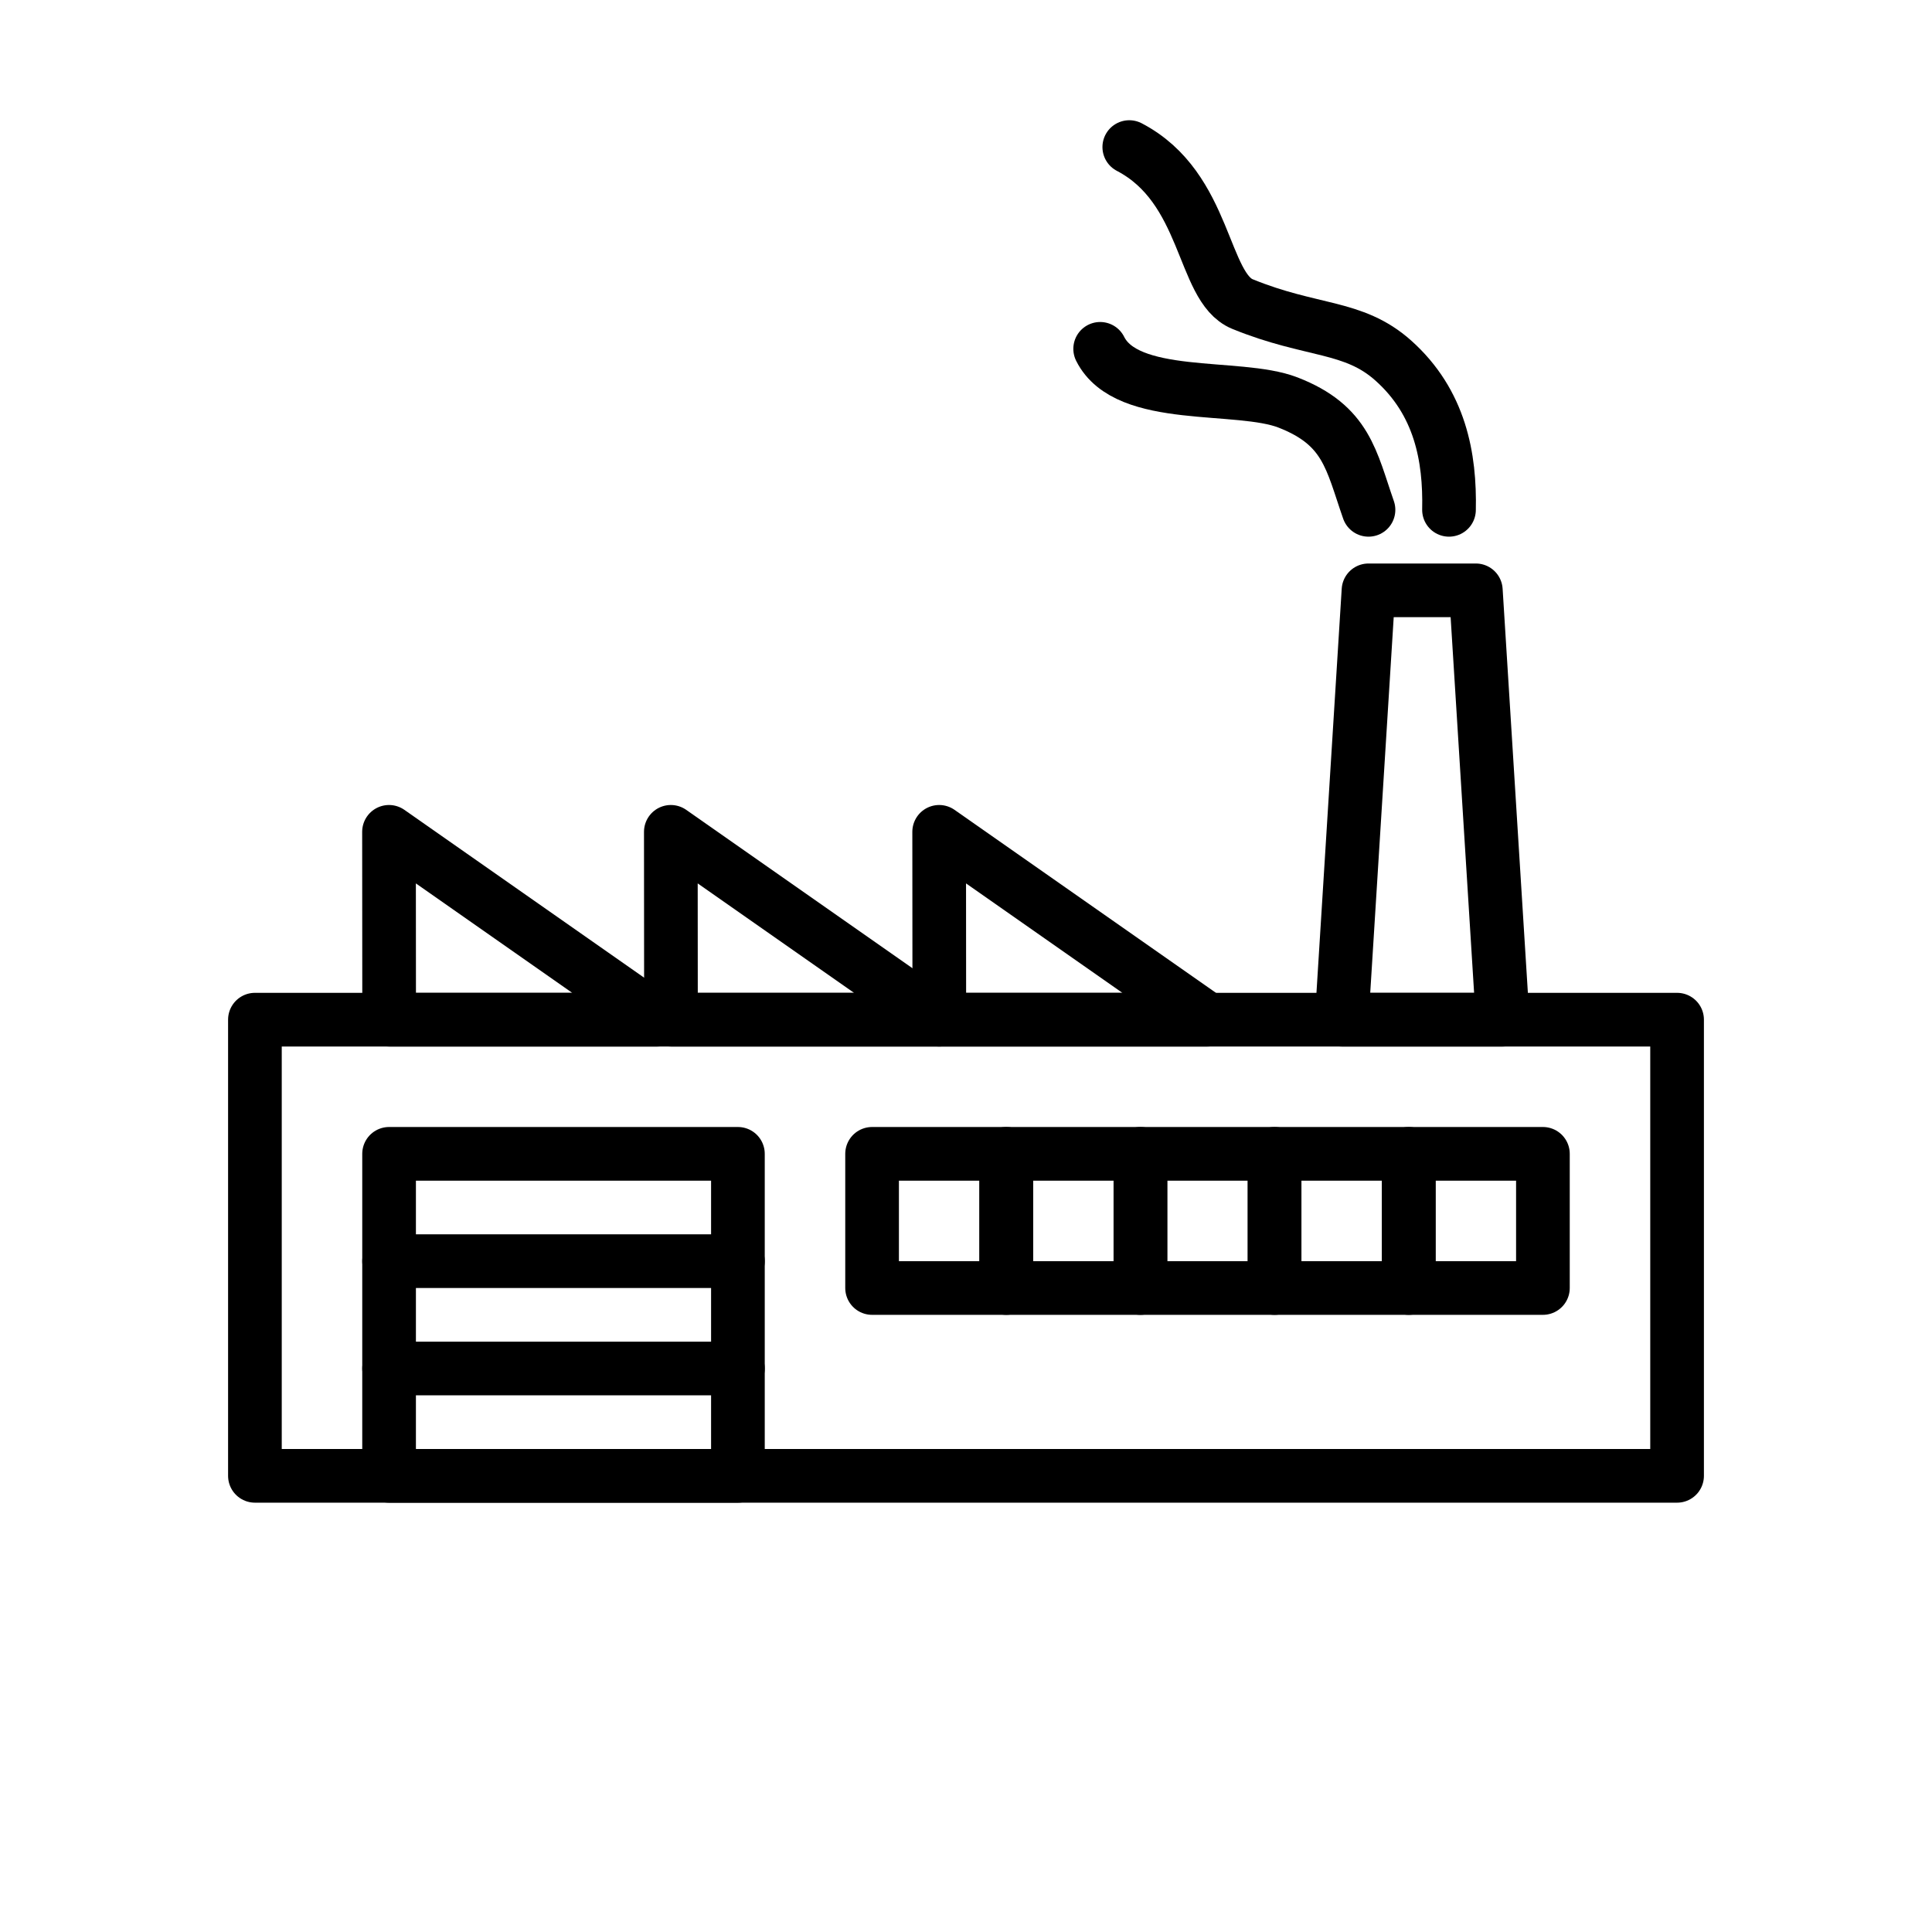
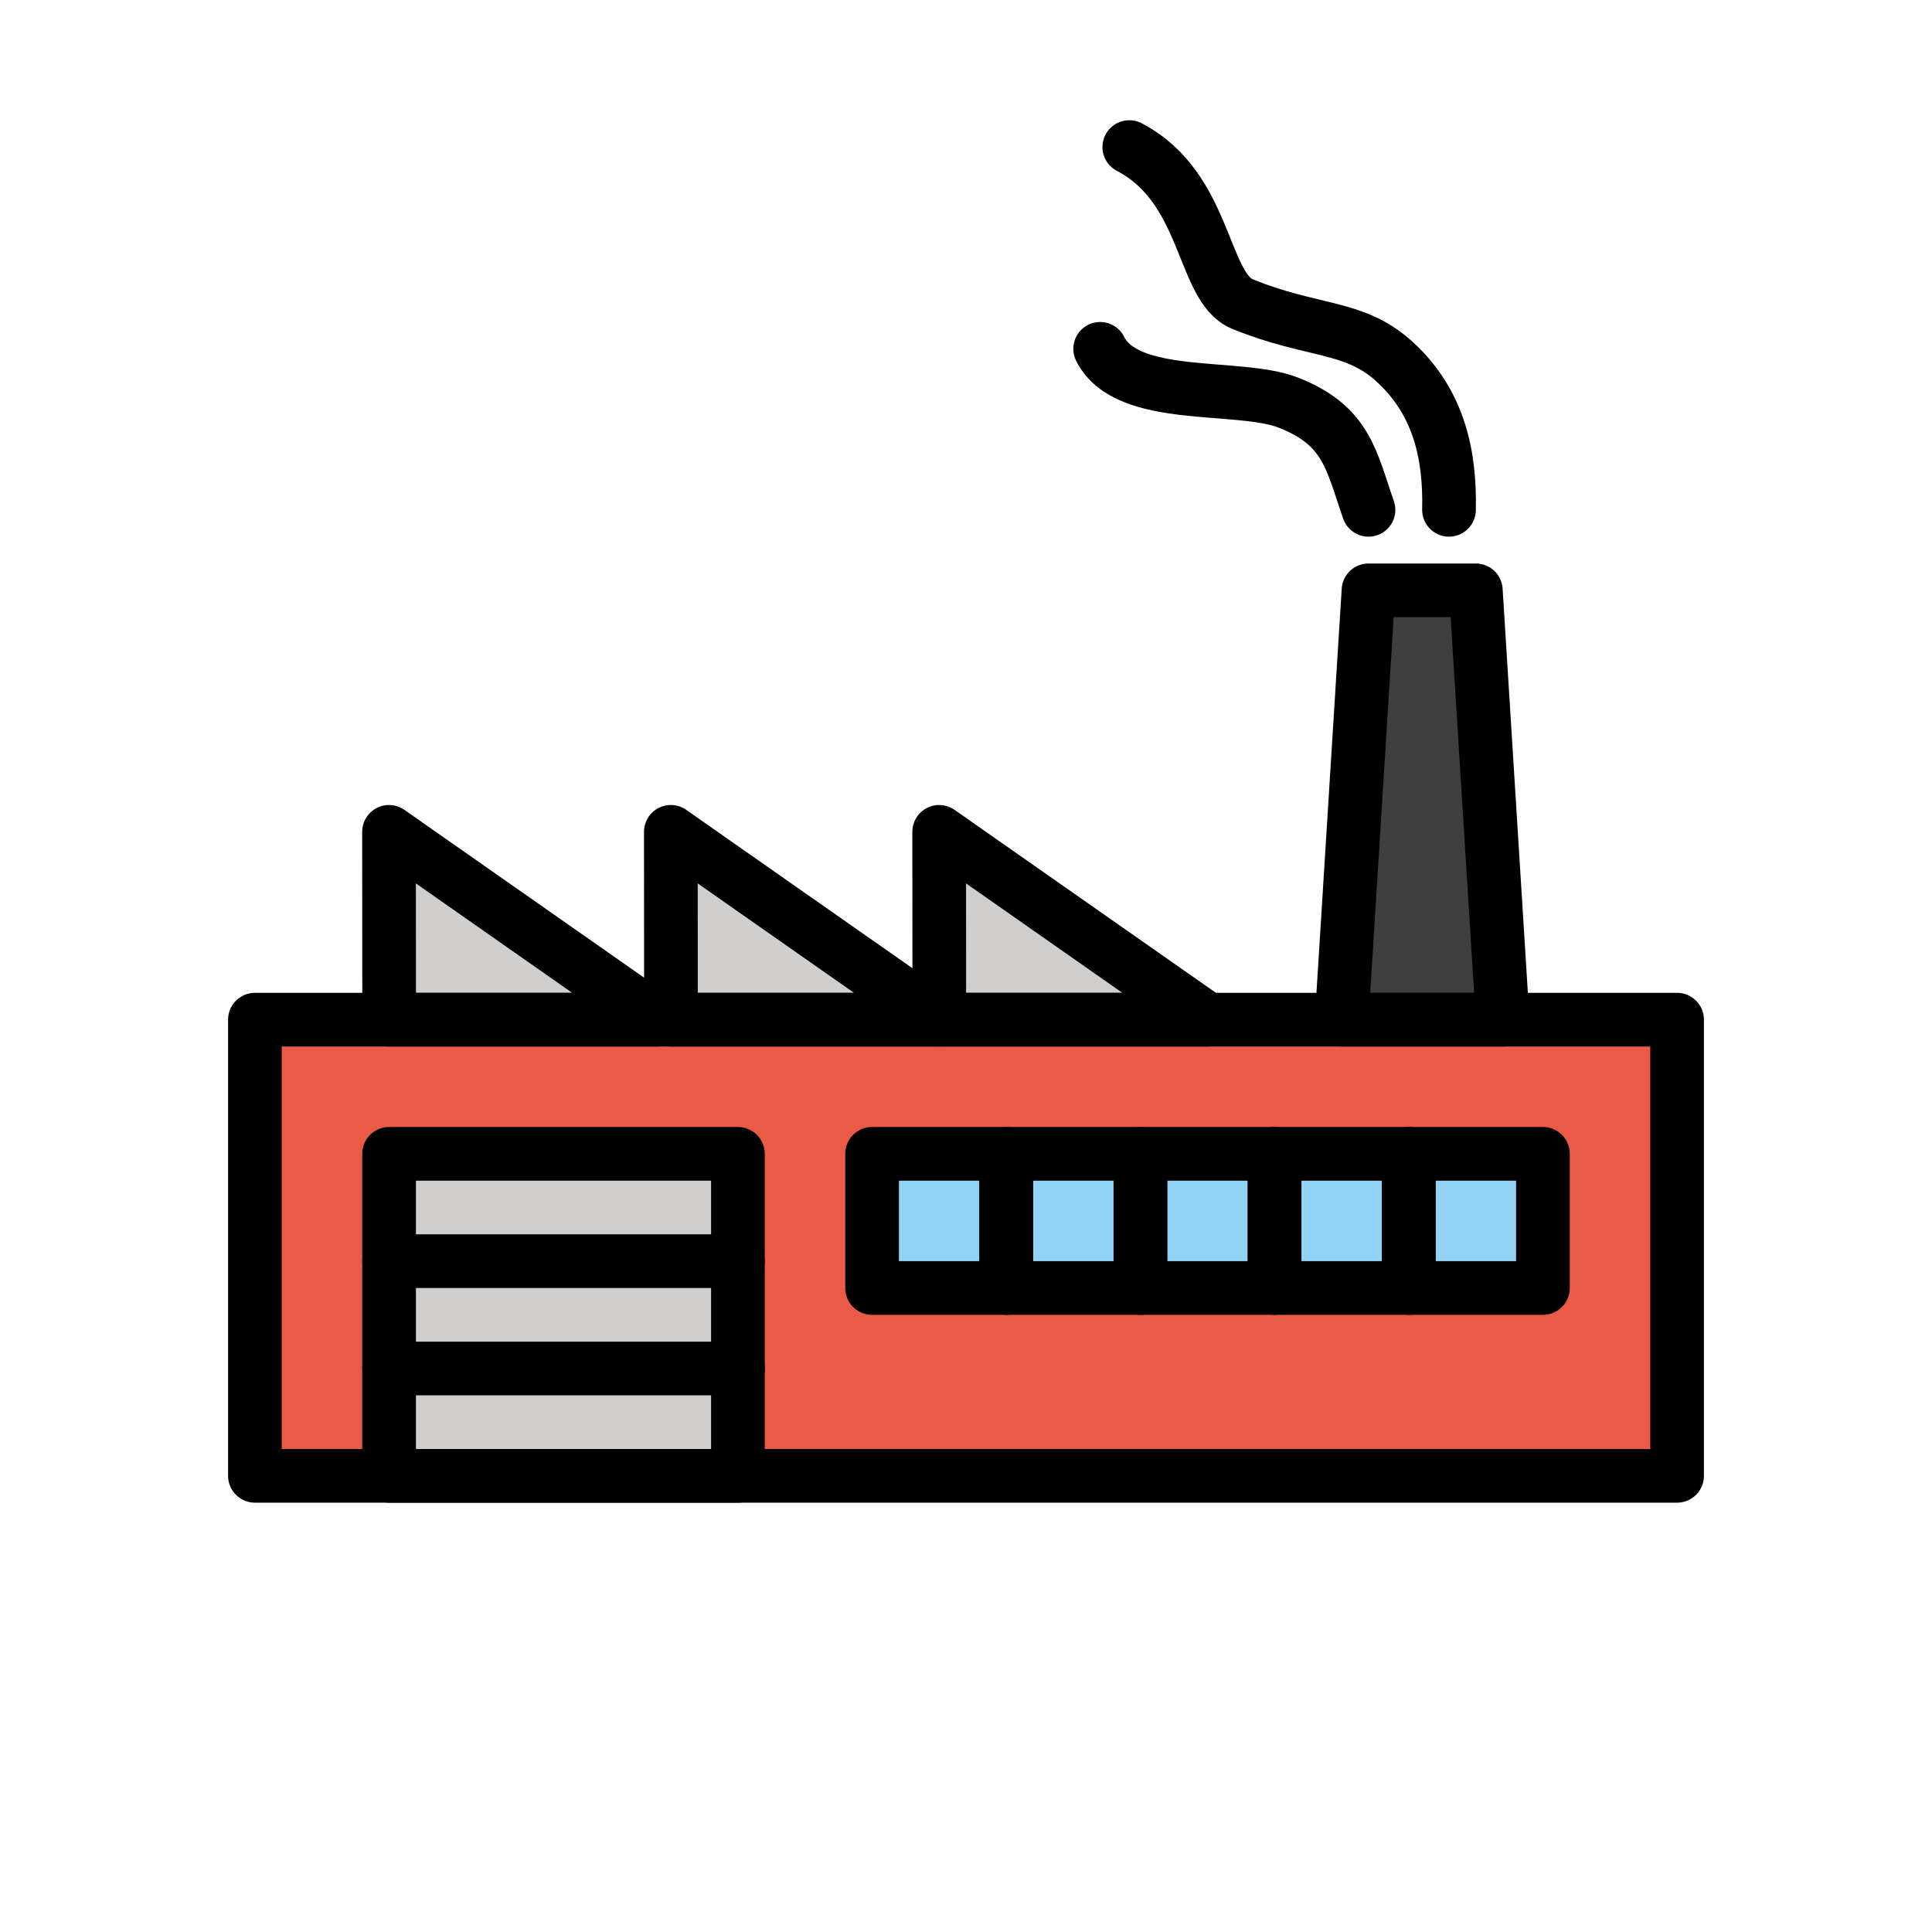
<svg xmlns="http://www.w3.org/2000/svg" id="emoji" viewBox="0 0 72 72">
+   <g id="color">
+     <rect x="9.5" y="38" width="53" height="17" fill="#EA5A47" stroke="none" stroke-linecap="round" stroke-linejoin="round" stroke-miterlimit="10" stroke-width="2" />
+     <rect x="14.5" y="43" width="13" height="12" fill="#D0CFCE" stroke="none" stroke-linecap="round" stroke-linejoin="round" stroke-miterlimit="10" stroke-width="2" />
+     <rect x="32.5" y="43" width="5" height="5" fill="#92D3F5" stroke="none" stroke-linecap="round" stroke-linejoin="round" stroke-miterlimit="10" stroke-width="2" />
+     <rect x="37.5" y="43" width="5" height="5" fill="#92D3F5" stroke="none" stroke-linecap="round" stroke-linejoin="round" stroke-miterlimit="10" stroke-width="2" />
+     <rect x="42.5" y="43" width="5" height="5" fill="#92D3F5" stroke="none" stroke-linecap="round" stroke-linejoin="round" stroke-miterlimit="10" stroke-width="2" />
+     <rect x="47.5" y="43" width="5" height="5" fill="#92D3F5" stroke="none" stroke-linecap="round" stroke-linejoin="round" stroke-miterlimit="10" stroke-width="2" />
+     <rect x="52.5" y="43" width="5" height="5" fill="#92D3F5" stroke="none" stroke-linecap="round" stroke-linejoin="round" stroke-miterlimit="10" stroke-width="2" />
+     <polygon fill="#3F3F3F" stroke="none" stroke-linecap="round" stroke-linejoin="round" stroke-miterlimit="10" stroke-width="2" points="56,38 50,38 51,22 55,22" />
+     <polygon fill="#D0CFCE" stroke="none" stroke-linecap="round" stroke-linejoin="round" stroke-miterlimit="10" stroke-width="2" points="14.497,31 14.502,38 24.497,38" />
+     <polygon fill="#D0CFCE" stroke="none" stroke-linecap="round" stroke-linejoin="round" stroke-miterlimit="10" stroke-width="2" points="25,31 25.005,38 35,38" />
+     <polygon fill="#D0CFCE" stroke="none" stroke-linecap="round" stroke-linejoin="round" stroke-miterlimit="10" stroke-width="2" points="35,31 35.005,38 45,38" />
+   </g>
+   <g id="hair" />
+   <g id="skin" />
+   <g id="skin-shadow" />
  <g id="line">
    <rect x="9.5" y="38" width="53" height="17" fill="none" stroke="#000000" stroke-linecap="round" stroke-linejoin="round" stroke-miterlimit="10" stroke-width="2" />
    <rect x="14.5" y="43" width="13" height="12" fill="none" stroke="#000000" stroke-linecap="round" stroke-linejoin="round" stroke-miterlimit="10" stroke-width="2" />
    <line x1="14.5" x2="27.5" y1="47" y2="47" fill="none" stroke="#000000" stroke-linecap="round" stroke-linejoin="round" stroke-miterlimit="10" stroke-width="2" />
    <line x1="14.5" x2="27.5" y1="51" y2="51" fill="none" stroke="#000000" stroke-linecap="round" stroke-linejoin="round" stroke-miterlimit="10" stroke-width="2" />
    <rect x="32.5" y="43" width="5" height="5" fill="none" stroke="#000000" stroke-linecap="round" stroke-linejoin="round" stroke-miterlimit="10" stroke-width="2" />
    <rect x="37.5" y="43" width="5" height="5" fill="none" stroke="#000000" stroke-linecap="round" stroke-linejoin="round" stroke-miterlimit="10" stroke-width="2" />
    <rect x="42.5" y="43" width="5" height="5" fill="none" stroke="#000000" stroke-linecap="round" stroke-linejoin="round" stroke-miterlimit="10" stroke-width="2" />
    <rect x="47.5" y="43" width="5" height="5" fill="none" stroke="#000000" stroke-linecap="round" stroke-linejoin="round" stroke-miterlimit="10" stroke-width="2" />
    <rect x="52.5" y="43" width="5" height="5" fill="none" stroke="#000000" stroke-linecap="round" stroke-linejoin="round" stroke-miterlimit="10" stroke-width="2" />
    <polygon fill="none" stroke="#000000" stroke-linecap="round" stroke-linejoin="round" stroke-miterlimit="10" stroke-width="2" points="56,38 50,38 51,22 55,22" />
    <polygon fill="none" stroke="#000000" stroke-linecap="round" stroke-linejoin="round" stroke-miterlimit="10" stroke-width="2" points="14.497,31 14.502,38 24.497,38" />
    <polygon fill="none" stroke="#000000" stroke-linecap="round" stroke-linejoin="round" stroke-miterlimit="10" stroke-width="2" points="25,31 25.005,38 35,38" />
    <polygon fill="none" stroke="#000000" stroke-linecap="round" stroke-linejoin="round" stroke-miterlimit="10" stroke-width="2" points="35,31 35.005,38 45,38" />
    <path fill="none" stroke="#000000" stroke-linecap="round" stroke-miterlimit="10" stroke-width="2" d="M54,19 c0.043-1.956-0.325-4.002-2.079-5.566c-1.488-1.327-3.042-1.049-5.619-2.103C44.783,10.709,45,7,42.085,5.481" />
    <path fill="none" stroke="#000000" stroke-linecap="round" stroke-miterlimit="10" stroke-width="2" d="M51,19 c-0.645-1.847-0.809-3.15-3-4c-1.858-0.721-6,0-7-2" />
  </g>
</svg>
